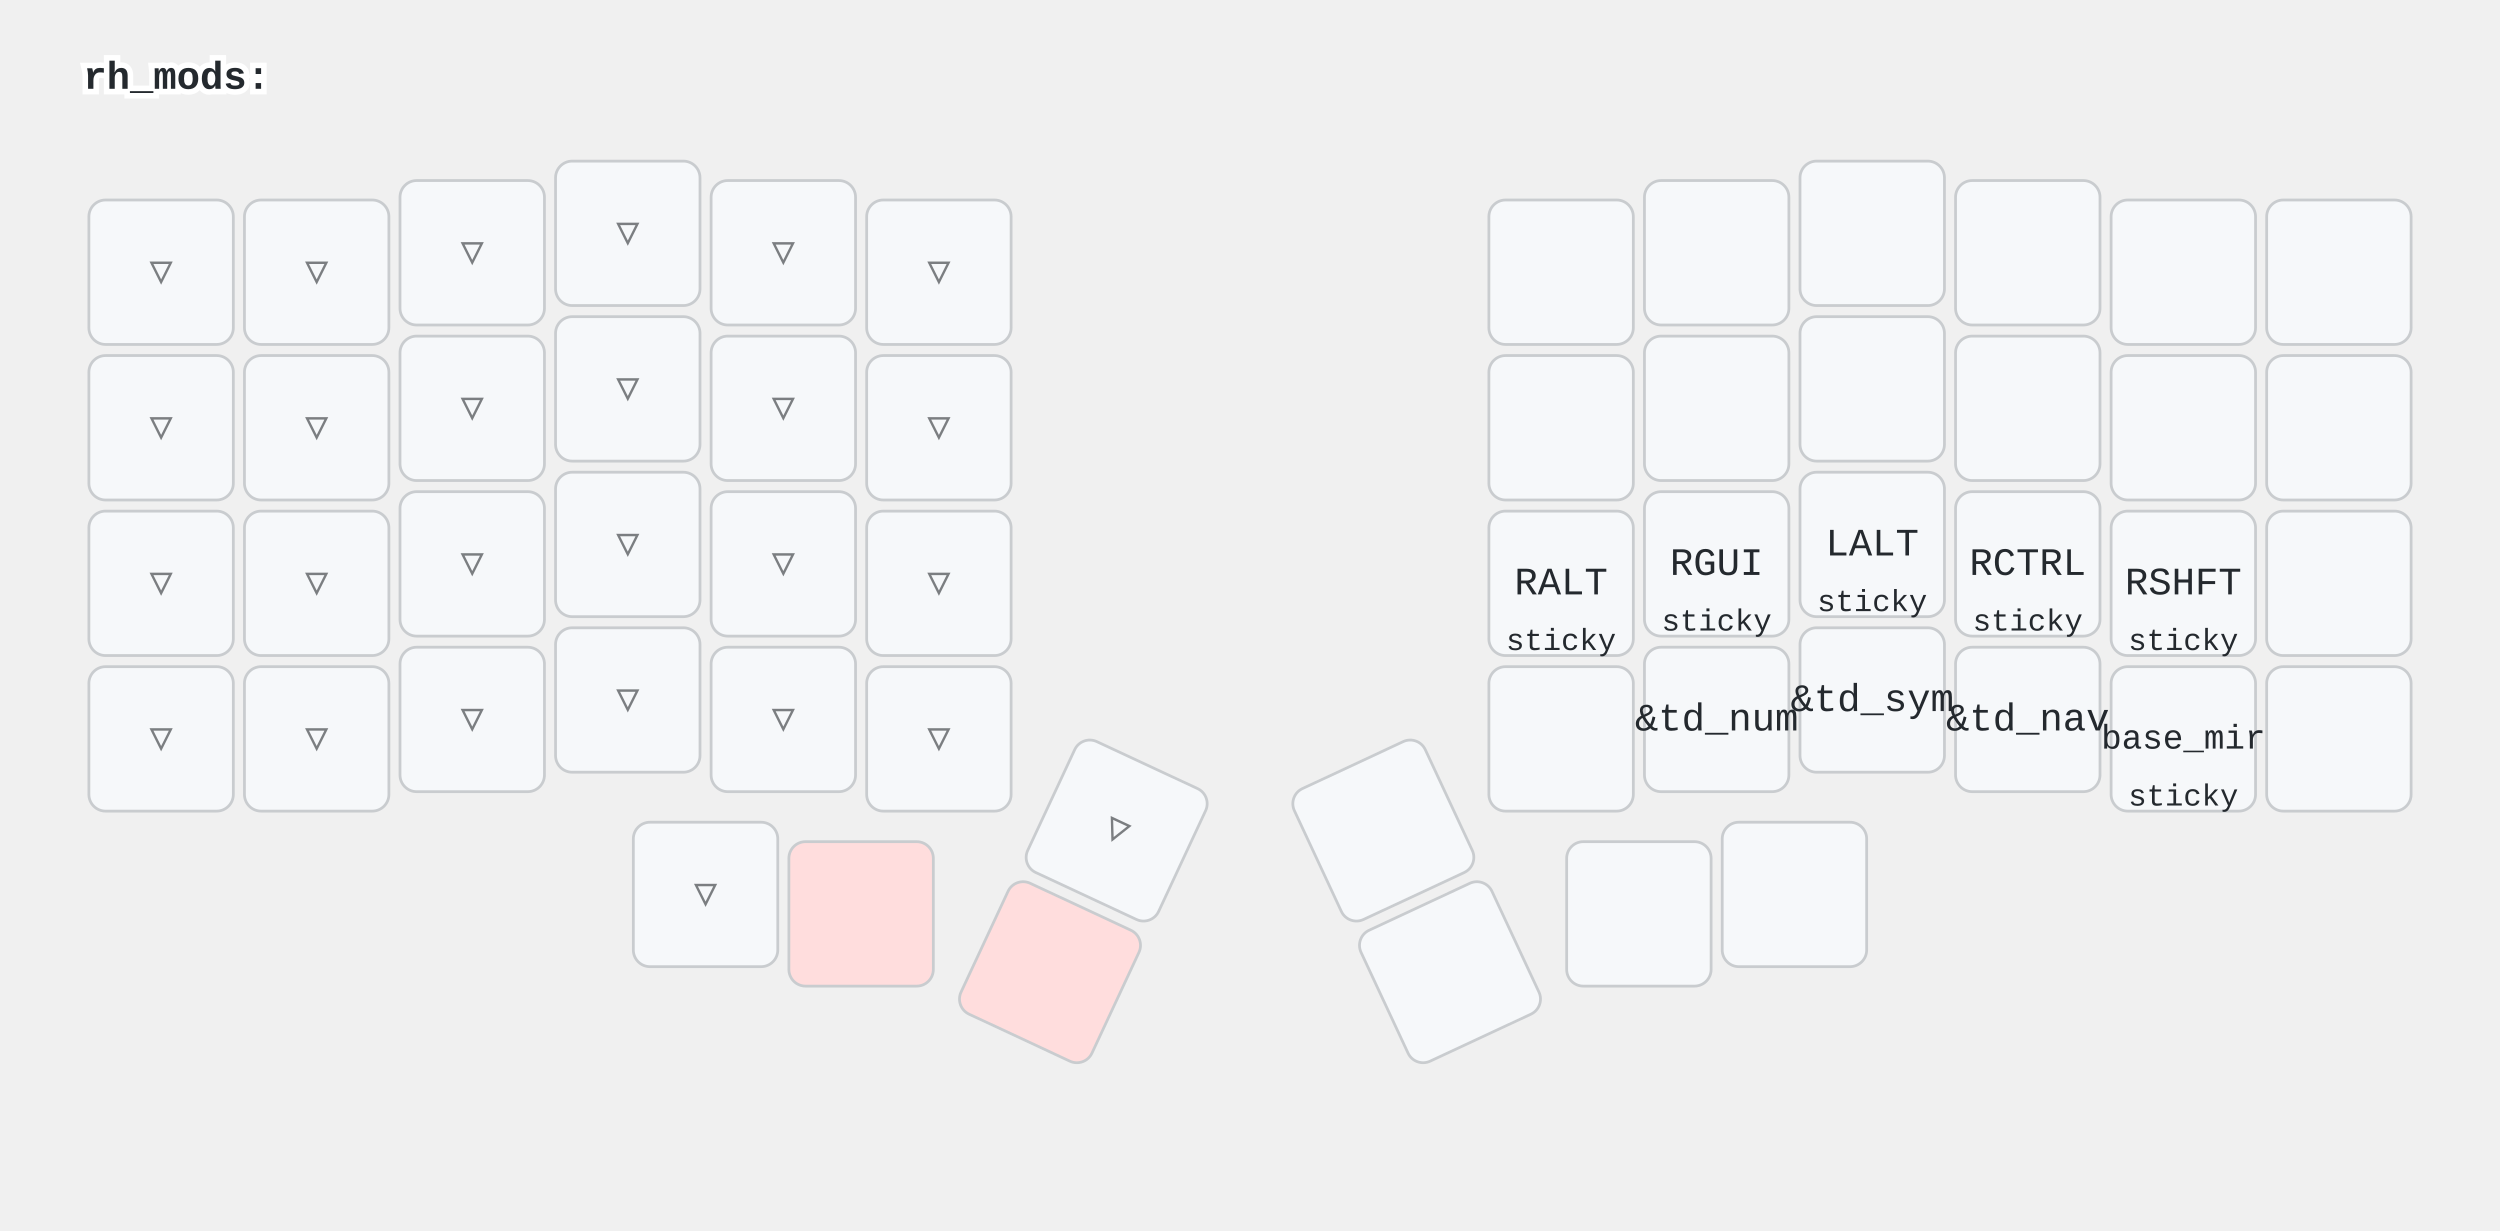
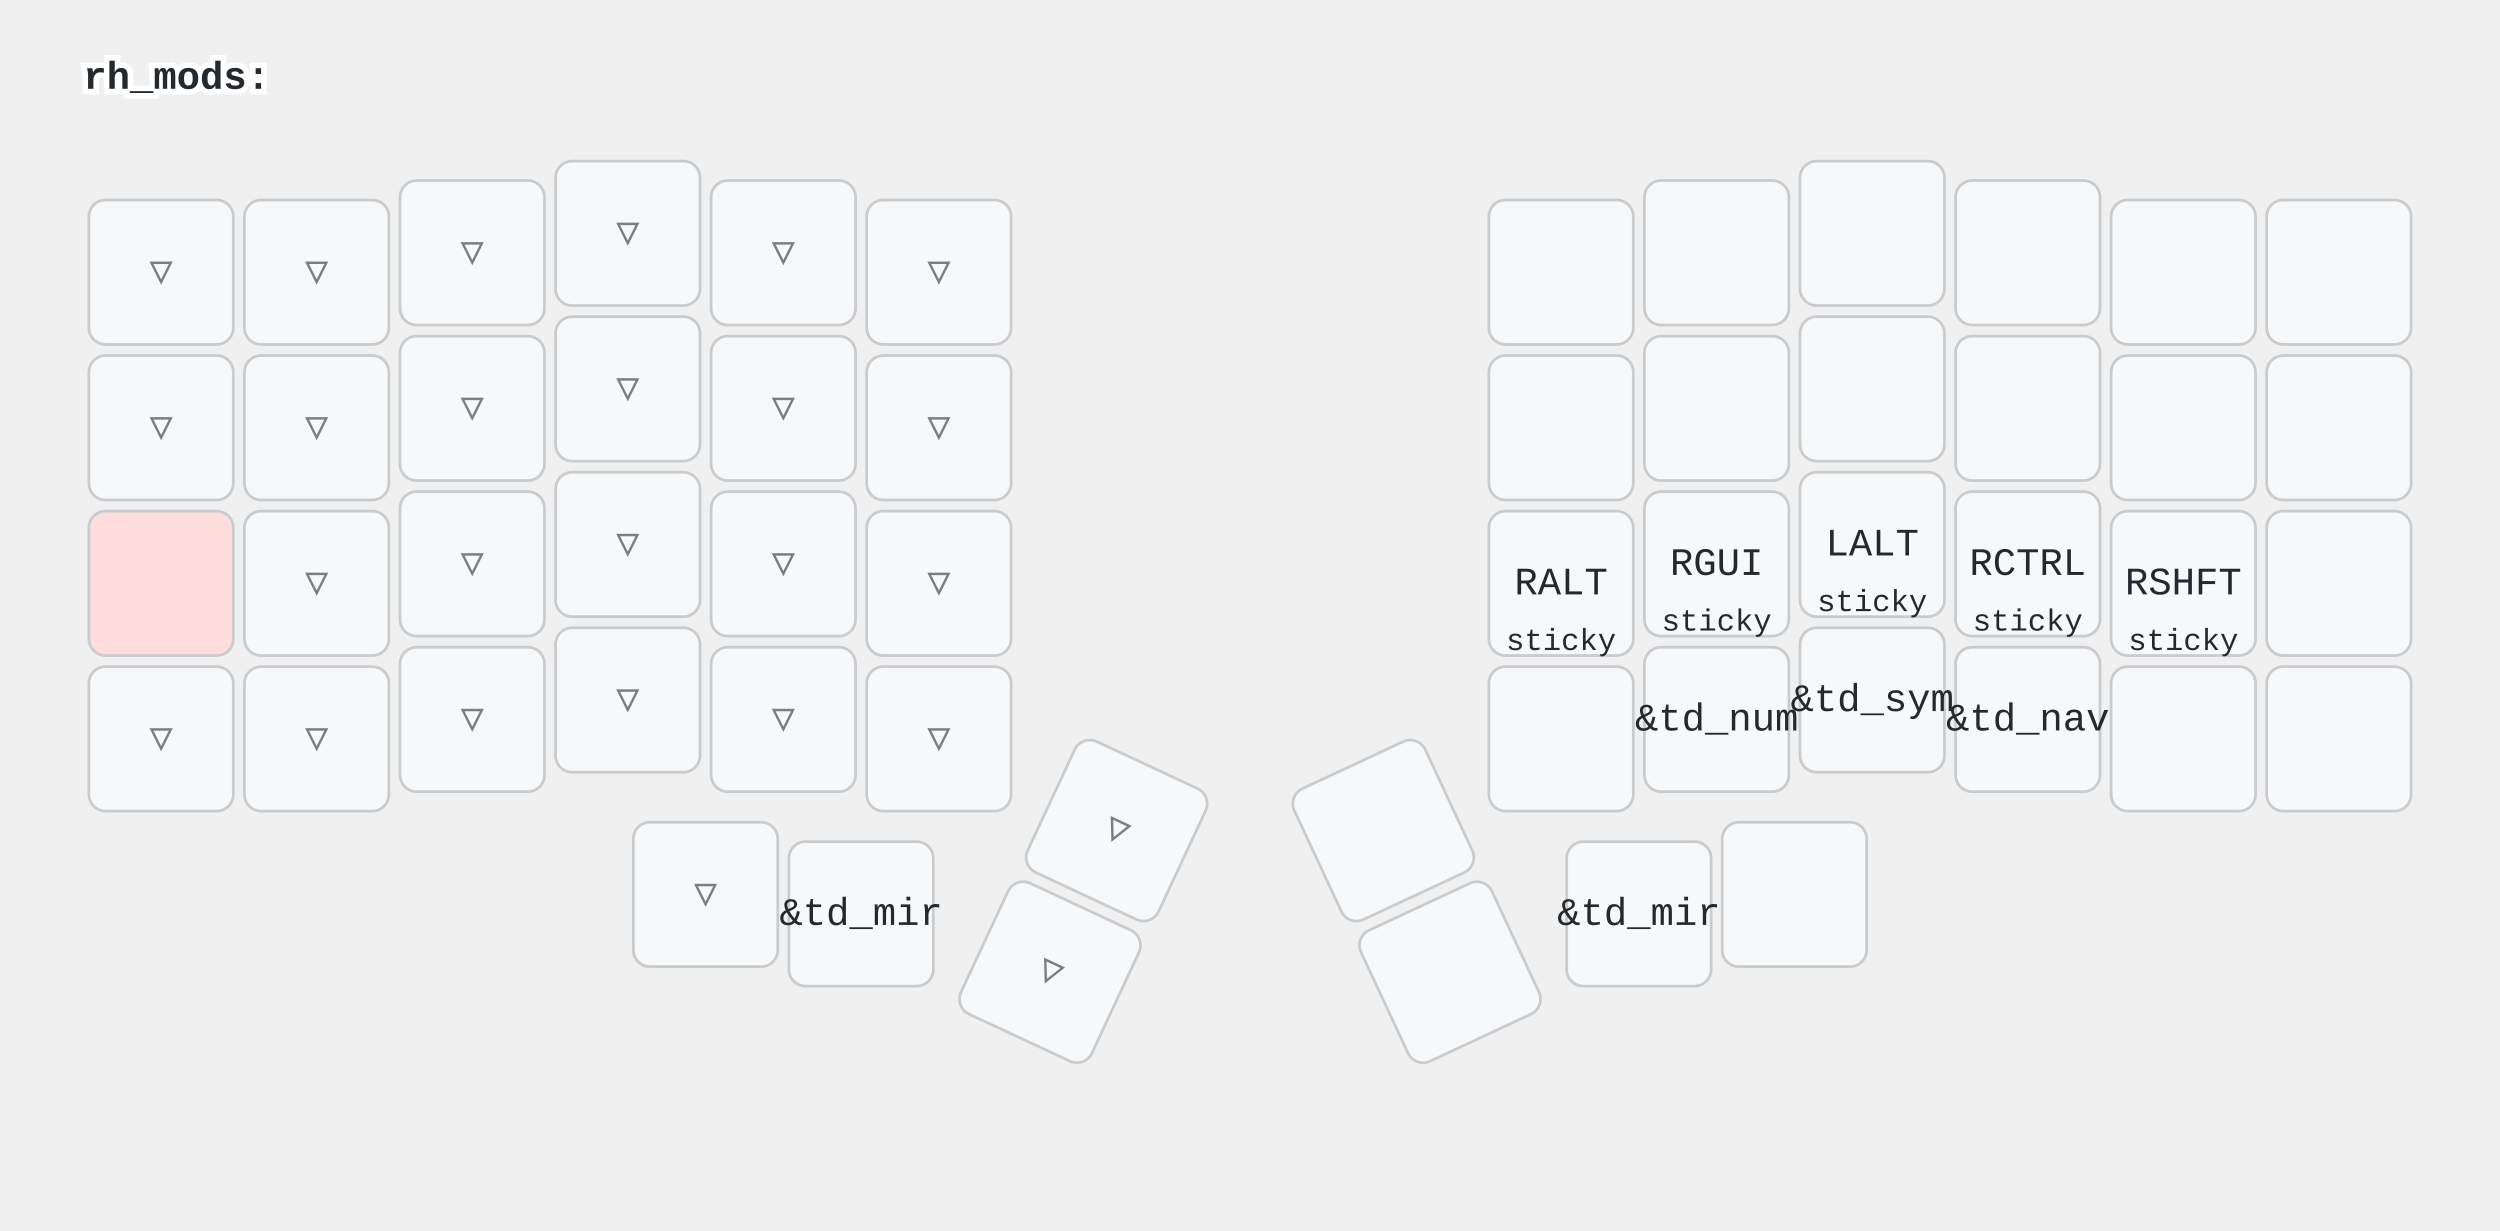
<svg xmlns="http://www.w3.org/2000/svg" width="900" height="443" viewBox="0 0 900 443" class="keymap">
  <style>/* inherit to force styles through use tags */
svg path {
    fill: inherit;
}

/* font and background color specifications */
svg.keymap {
    font-family: SFMono-Regular,Consolas,Liberation Mono,Menlo,monospace;
    font-size: 14px;
    font-kerning: normal;
    text-rendering: optimizeLegibility;
    fill: #24292e;
}

/* default key styling */
rect.key {
    fill: #f6f8fa;
}

rect.key, rect.combo {
    stroke: #c9cccf;
    stroke-width: 1;
}

/* default key side styling, only used is draw_key_sides is set */
rect.side {
    filter: brightness(90%);
}

/* color accent for combo boxes */
rect.combo, rect.combo-separate {
    fill: #cdf;
}

/* color accent for held keys */
rect.held, rect.combo.held {
    fill: #fdd;
}

/* color accent for ghost (optional) keys */
rect.ghost, rect.combo.ghost {
    stroke-dasharray: 4, 4;
    stroke-width: 2;
}

text {
    text-anchor: middle;
    dominant-baseline: middle;
}

/* styling for layer labels */
text.label {
    font-weight: bold;
    text-anchor: start;
    stroke: white;
    stroke-width: 4;
    paint-order: stroke;
}

/* styling for optional footer */
text.footer {
    text-anchor: end;
    dominant-baseline: auto;
    stroke: white;
    stroke-width: 4;
    paint-order: stroke;
}

/* styling for combo tap, and key non-tap label text */
text.combo, text.hold, text.shifted, text.left, text.right, text.tl, text.tr, text.bl, text.br {
    font-size: 11px;
}

text.hold, text.bl, text.br {
    text-anchor: middle;
    dominant-baseline: auto;
}

text.shifted, text.tl, text.tr {
    text-anchor: middle;
    dominant-baseline: hanging;
}

text.left, text.tl, text.bl {
    text-anchor: start;
}

text.right, text.tr, text.br {
    text-anchor: end;
}

text.layer-activator {
    text-decoration: underline;
}

/* styling for hold/shifted label text in combo box */
text.combo.hold, text.combo.shifted, text.combo.left, text.combo.right {
    font-size: 8px;
}

/* lighter symbol for transparent keys */
text.trans {
    fill: #7b7e81;
}

/* styling for combo dendrons */
path.combo {
    stroke-width: 1;
    stroke: gray;
    fill: none;
}

/* Start Tabler Icons Cleanup */
/* cannot use height/width with glyphs */
.icon-tabler &gt; path {
    fill: inherit;
    stroke: inherit;
    stroke-width: 2;
}
/* hide tabler's default box */
.icon-tabler &gt; path[stroke="none"][fill="none"] {
    visibility: hidden;
}
/* End Tabler Icons Cleanup */
</style>
  <g transform="translate(30, 0)" class="layer-rh_mods">
    <text x="0" y="28" class="label" id="rh_mods">rh_mods:</text>
    <g transform="translate(0, 56)">
      <g transform="translate(28, 42)" class="key trans keypos-0">
        <rect rx="6" ry="6" x="-26" y="-26" width="52" height="52" class="key trans" />
        <text x="0" y="0" class="key trans tap">▽</text>
      </g>
      <g transform="translate(84, 42)" class="key trans keypos-1">
        <rect rx="6" ry="6" x="-26" y="-26" width="52" height="52" class="key trans" />
        <text x="0" y="0" class="key trans tap">▽</text>
      </g>
      <g transform="translate(140, 35)" class="key trans keypos-2">
        <rect rx="6" ry="6" x="-26" y="-26" width="52" height="52" class="key trans" />
        <text x="0" y="0" class="key trans tap">▽</text>
      </g>
      <g transform="translate(196, 28)" class="key trans keypos-3">
        <rect rx="6" ry="6" x="-26" y="-26" width="52" height="52" class="key trans" />
        <text x="0" y="0" class="key trans tap">▽</text>
      </g>
      <g transform="translate(252, 35)" class="key trans keypos-4">
        <rect rx="6" ry="6" x="-26" y="-26" width="52" height="52" class="key trans" />
        <text x="0" y="0" class="key trans tap">▽</text>
      </g>
      <g transform="translate(308, 42)" class="key trans keypos-5">
        <rect rx="6" ry="6" x="-26" y="-26" width="52" height="52" class="key trans" />
        <text x="0" y="0" class="key trans tap">▽</text>
      </g>
      <g transform="translate(532, 42)" class="key keypos-6">
        <rect rx="6" ry="6" x="-26" y="-26" width="52" height="52" class="key" />
      </g>
      <g transform="translate(588, 35)" class="key keypos-7">
        <rect rx="6" ry="6" x="-26" y="-26" width="52" height="52" class="key" />
      </g>
      <g transform="translate(644, 28)" class="key keypos-8">
        <rect rx="6" ry="6" x="-26" y="-26" width="52" height="52" class="key" />
      </g>
      <g transform="translate(700, 35)" class="key keypos-9">
        <rect rx="6" ry="6" x="-26" y="-26" width="52" height="52" class="key" />
      </g>
      <g transform="translate(756, 42)" class="key keypos-10">
        <rect rx="6" ry="6" x="-26" y="-26" width="52" height="52" class="key" />
      </g>
      <g transform="translate(812, 42)" class="key keypos-11">
        <rect rx="6" ry="6" x="-26" y="-26" width="52" height="52" class="key" />
      </g>
      <g transform="translate(28, 98)" class="key trans keypos-12">
        <rect rx="6" ry="6" x="-26" y="-26" width="52" height="52" class="key trans" />
        <text x="0" y="0" class="key trans tap">▽</text>
      </g>
      <g transform="translate(84, 98)" class="key trans keypos-13">
        <rect rx="6" ry="6" x="-26" y="-26" width="52" height="52" class="key trans" />
        <text x="0" y="0" class="key trans tap">▽</text>
      </g>
      <g transform="translate(140, 91)" class="key trans keypos-14">
        <rect rx="6" ry="6" x="-26" y="-26" width="52" height="52" class="key trans" />
        <text x="0" y="0" class="key trans tap">▽</text>
      </g>
      <g transform="translate(196, 84)" class="key trans keypos-15">
        <rect rx="6" ry="6" x="-26" y="-26" width="52" height="52" class="key trans" />
        <text x="0" y="0" class="key trans tap">▽</text>
      </g>
      <g transform="translate(252, 91)" class="key trans keypos-16">
        <rect rx="6" ry="6" x="-26" y="-26" width="52" height="52" class="key trans" />
        <text x="0" y="0" class="key trans tap">▽</text>
      </g>
      <g transform="translate(308, 98)" class="key trans keypos-17">
        <rect rx="6" ry="6" x="-26" y="-26" width="52" height="52" class="key trans" />
        <text x="0" y="0" class="key trans tap">▽</text>
      </g>
      <g transform="translate(532, 98)" class="key keypos-18">
        <rect rx="6" ry="6" x="-26" y="-26" width="52" height="52" class="key" />
      </g>
      <g transform="translate(588, 91)" class="key keypos-19">
        <rect rx="6" ry="6" x="-26" y="-26" width="52" height="52" class="key" />
      </g>
      <g transform="translate(644, 84)" class="key keypos-20">
        <rect rx="6" ry="6" x="-26" y="-26" width="52" height="52" class="key" />
      </g>
      <g transform="translate(700, 91)" class="key keypos-21">
        <rect rx="6" ry="6" x="-26" y="-26" width="52" height="52" class="key" />
      </g>
      <g transform="translate(756, 98)" class="key keypos-22">
        <rect rx="6" ry="6" x="-26" y="-26" width="52" height="52" class="key" />
      </g>
      <g transform="translate(812, 98)" class="key keypos-23">
        <rect rx="6" ry="6" x="-26" y="-26" width="52" height="52" class="key" />
      </g>
-       <g transform="translate(28, 154)" class="key trans keypos-24">
-         <rect rx="6" ry="6" x="-26" y="-26" width="52" height="52" class="key trans" />
-         <text x="0" y="0" class="key trans tap">▽</text>
+       <g transform="translate(28, 154)" class="key held keypos-24">
+         <rect rx="6" ry="6" x="-26" y="-26" width="52" height="52" class="key held" />
      </g>
      <g transform="translate(84, 154)" class="key trans keypos-25">
        <rect rx="6" ry="6" x="-26" y="-26" width="52" height="52" class="key trans" />
        <text x="0" y="0" class="key trans tap">▽</text>
      </g>
      <g transform="translate(140, 147)" class="key trans keypos-26">
        <rect rx="6" ry="6" x="-26" y="-26" width="52" height="52" class="key trans" />
        <text x="0" y="0" class="key trans tap">▽</text>
      </g>
      <g transform="translate(196, 140)" class="key trans keypos-27">
        <rect rx="6" ry="6" x="-26" y="-26" width="52" height="52" class="key trans" />
        <text x="0" y="0" class="key trans tap">▽</text>
      </g>
      <g transform="translate(252, 147)" class="key trans keypos-28">
        <rect rx="6" ry="6" x="-26" y="-26" width="52" height="52" class="key trans" />
        <text x="0" y="0" class="key trans tap">▽</text>
      </g>
      <g transform="translate(308, 154)" class="key trans keypos-29">
        <rect rx="6" ry="6" x="-26" y="-26" width="52" height="52" class="key trans" />
        <text x="0" y="0" class="key trans tap">▽</text>
      </g>
      <g transform="translate(532, 154)" class="key keypos-30">
        <rect rx="6" ry="6" x="-26" y="-26" width="52" height="52" class="key" />
        <text x="0" y="0" class="key tap">RALT</text>
        <text x="0" y="24" class="key hold">sticky</text>
      </g>
      <g transform="translate(588, 147)" class="key keypos-31">
        <rect rx="6" ry="6" x="-26" y="-26" width="52" height="52" class="key" />
        <text x="0" y="0" class="key tap">RGUI</text>
        <text x="0" y="24" class="key hold">sticky</text>
      </g>
      <g transform="translate(644, 140)" class="key keypos-32">
        <rect rx="6" ry="6" x="-26" y="-26" width="52" height="52" class="key" />
        <text x="0" y="0" class="key tap">LALT</text>
        <text x="0" y="24" class="key hold">sticky</text>
      </g>
      <g transform="translate(700, 147)" class="key keypos-33">
        <rect rx="6" ry="6" x="-26" y="-26" width="52" height="52" class="key" />
        <text x="0" y="0" class="key tap">RCTRL</text>
        <text x="0" y="24" class="key hold">sticky</text>
      </g>
      <g transform="translate(756, 154)" class="key keypos-34">
        <rect rx="6" ry="6" x="-26" y="-26" width="52" height="52" class="key" />
        <text x="0" y="0" class="key tap">RSHFT</text>
        <text x="0" y="24" class="key hold">sticky</text>
      </g>
      <g transform="translate(812, 154)" class="key keypos-35">
        <rect rx="6" ry="6" x="-26" y="-26" width="52" height="52" class="key" />
      </g>
      <g transform="translate(28, 210)" class="key trans keypos-36">
        <rect rx="6" ry="6" x="-26" y="-26" width="52" height="52" class="key trans" />
        <text x="0" y="0" class="key trans tap">▽</text>
      </g>
      <g transform="translate(84, 210)" class="key trans keypos-37">
        <rect rx="6" ry="6" x="-26" y="-26" width="52" height="52" class="key trans" />
        <text x="0" y="0" class="key trans tap">▽</text>
      </g>
      <g transform="translate(140, 203)" class="key trans keypos-38">
        <rect rx="6" ry="6" x="-26" y="-26" width="52" height="52" class="key trans" />
        <text x="0" y="0" class="key trans tap">▽</text>
      </g>
      <g transform="translate(196, 196)" class="key trans keypos-39">
        <rect rx="6" ry="6" x="-26" y="-26" width="52" height="52" class="key trans" />
        <text x="0" y="0" class="key trans tap">▽</text>
      </g>
      <g transform="translate(252, 203)" class="key trans keypos-40">
        <rect rx="6" ry="6" x="-26" y="-26" width="52" height="52" class="key trans" />
        <text x="0" y="0" class="key trans tap">▽</text>
      </g>
      <g transform="translate(308, 210)" class="key trans keypos-41">
        <rect rx="6" ry="6" x="-26" y="-26" width="52" height="52" class="key trans" />
        <text x="0" y="0" class="key trans tap">▽</text>
      </g>
      <g transform="translate(372, 243) rotate(25.0)" class="key trans keypos-42">
        <rect rx="6" ry="6" x="-26" y="-26" width="52" height="52" class="key trans" />
        <text x="0" y="0" class="key trans tap">▽</text>
      </g>
      <g transform="translate(468, 243) rotate(-25.0)" class="key keypos-43">
        <rect rx="6" ry="6" x="-26" y="-26" width="52" height="52" class="key" />
      </g>
      <g transform="translate(532, 210)" class="key keypos-44">
        <rect rx="6" ry="6" x="-26" y="-26" width="52" height="52" class="key" />
      </g>
      <g transform="translate(588, 203)" class="key keypos-45">
        <rect rx="6" ry="6" x="-26" y="-26" width="52" height="52" class="key" />
        <text x="0" y="0" class="key tap">&amp;td_num</text>
      </g>
      <g transform="translate(644, 196)" class="key keypos-46">
        <rect rx="6" ry="6" x="-26" y="-26" width="52" height="52" class="key" />
        <text x="0" y="0" class="key tap">&amp;td_sym</text>
      </g>
      <g transform="translate(700, 203)" class="key keypos-47">
        <rect rx="6" ry="6" x="-26" y="-26" width="52" height="52" class="key" />
        <text x="0" y="0" class="key tap">&amp;td_nav</text>
      </g>
      <g transform="translate(756, 210)" class="key keypos-48">
        <rect rx="6" ry="6" x="-26" y="-26" width="52" height="52" class="key" />
-         <text x="0" y="0" class="key tap">
-           <tspan style="font-size: 88%">base_mir</tspan>
-         </text>
-         <text x="0" y="24" class="key hold">sticky</text>
      </g>
      <g transform="translate(812, 210)" class="key keypos-49">
        <rect rx="6" ry="6" x="-26" y="-26" width="52" height="52" class="key" />
      </g>
      <g transform="translate(224, 266)" class="key trans keypos-50">
        <rect rx="6" ry="6" x="-26" y="-26" width="52" height="52" class="key trans" />
        <text x="0" y="0" class="key trans tap">▽</text>
      </g>
-       <g transform="translate(280, 273)" class="key held keypos-51">
-         <rect rx="6" ry="6" x="-26" y="-26" width="52" height="52" class="key held" />
-       </g>
-       <g transform="translate(348, 294) rotate(25.0)" class="key held keypos-52">
-         <rect rx="6" ry="6" x="-26" y="-26" width="52" height="52" class="key held" />
+       <g transform="translate(280, 273)" class="key keypos-51">
+         <rect rx="6" ry="6" x="-26" y="-26" width="52" height="52" class="key" />
+         <text x="0" y="0" class="key tap">&amp;td_mir</text>
+       </g>
+       <g transform="translate(348, 294) rotate(25.0)" class="key trans keypos-52">
+         <rect rx="6" ry="6" x="-26" y="-26" width="52" height="52" class="key trans" />
+         <text x="0" y="0" class="key trans tap">▽</text>
      </g>
      <g transform="translate(492, 294) rotate(-25.0)" class="key keypos-53">
        <rect rx="6" ry="6" x="-26" y="-26" width="52" height="52" class="key" />
      </g>
      <g transform="translate(560, 273)" class="key keypos-54">
        <rect rx="6" ry="6" x="-26" y="-26" width="52" height="52" class="key" />
+         <text x="0" y="0" class="key tap">&amp;td_mir</text>
      </g>
      <g transform="translate(616, 266)" class="key keypos-55">
        <rect rx="6" ry="6" x="-26" y="-26" width="52" height="52" class="key" />
      </g>
    </g>
  </g>
</svg>
